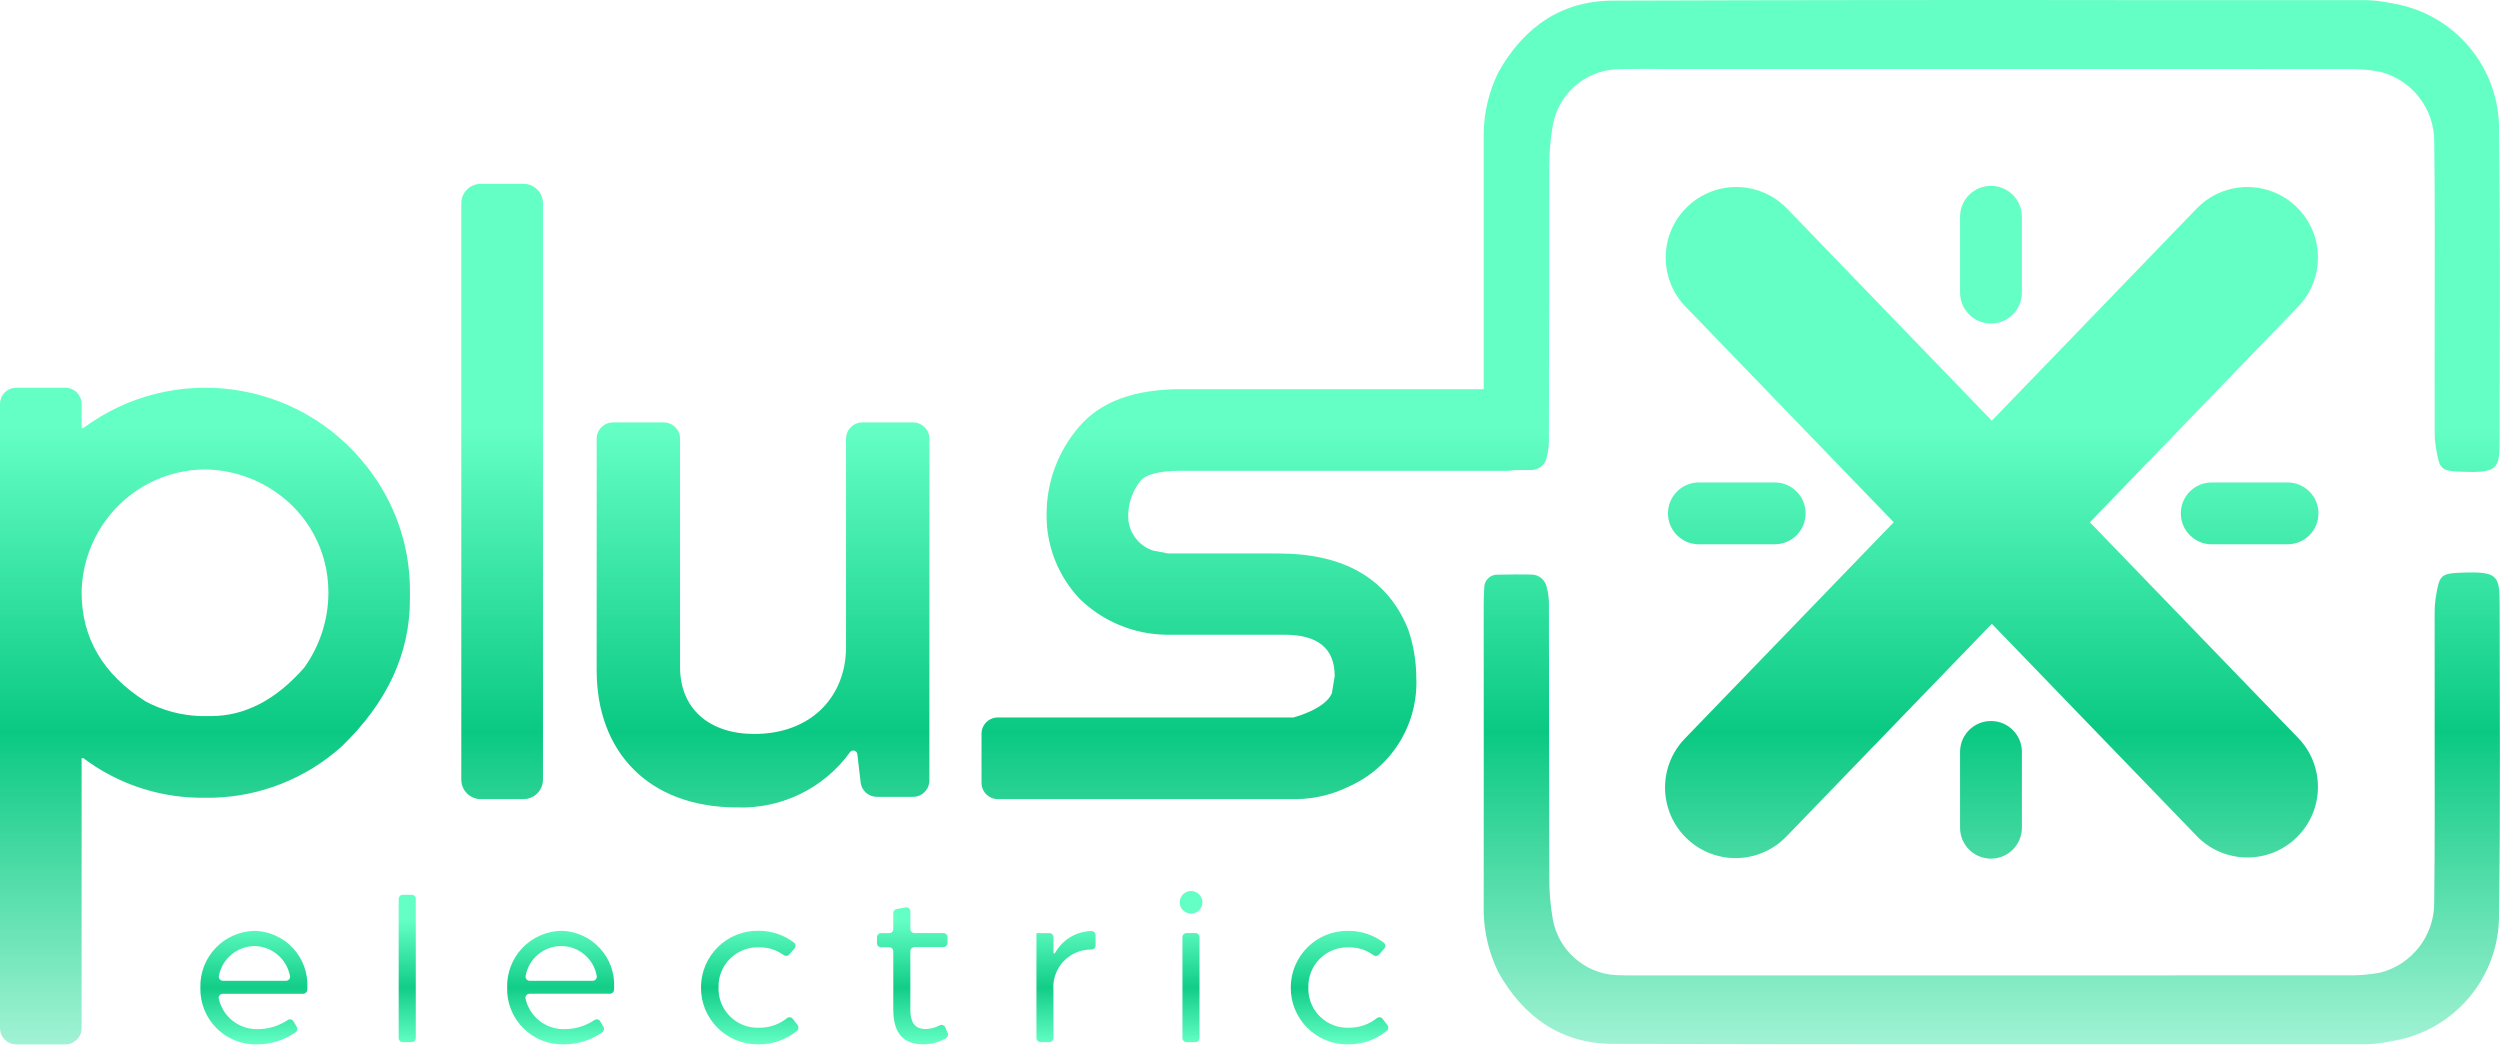
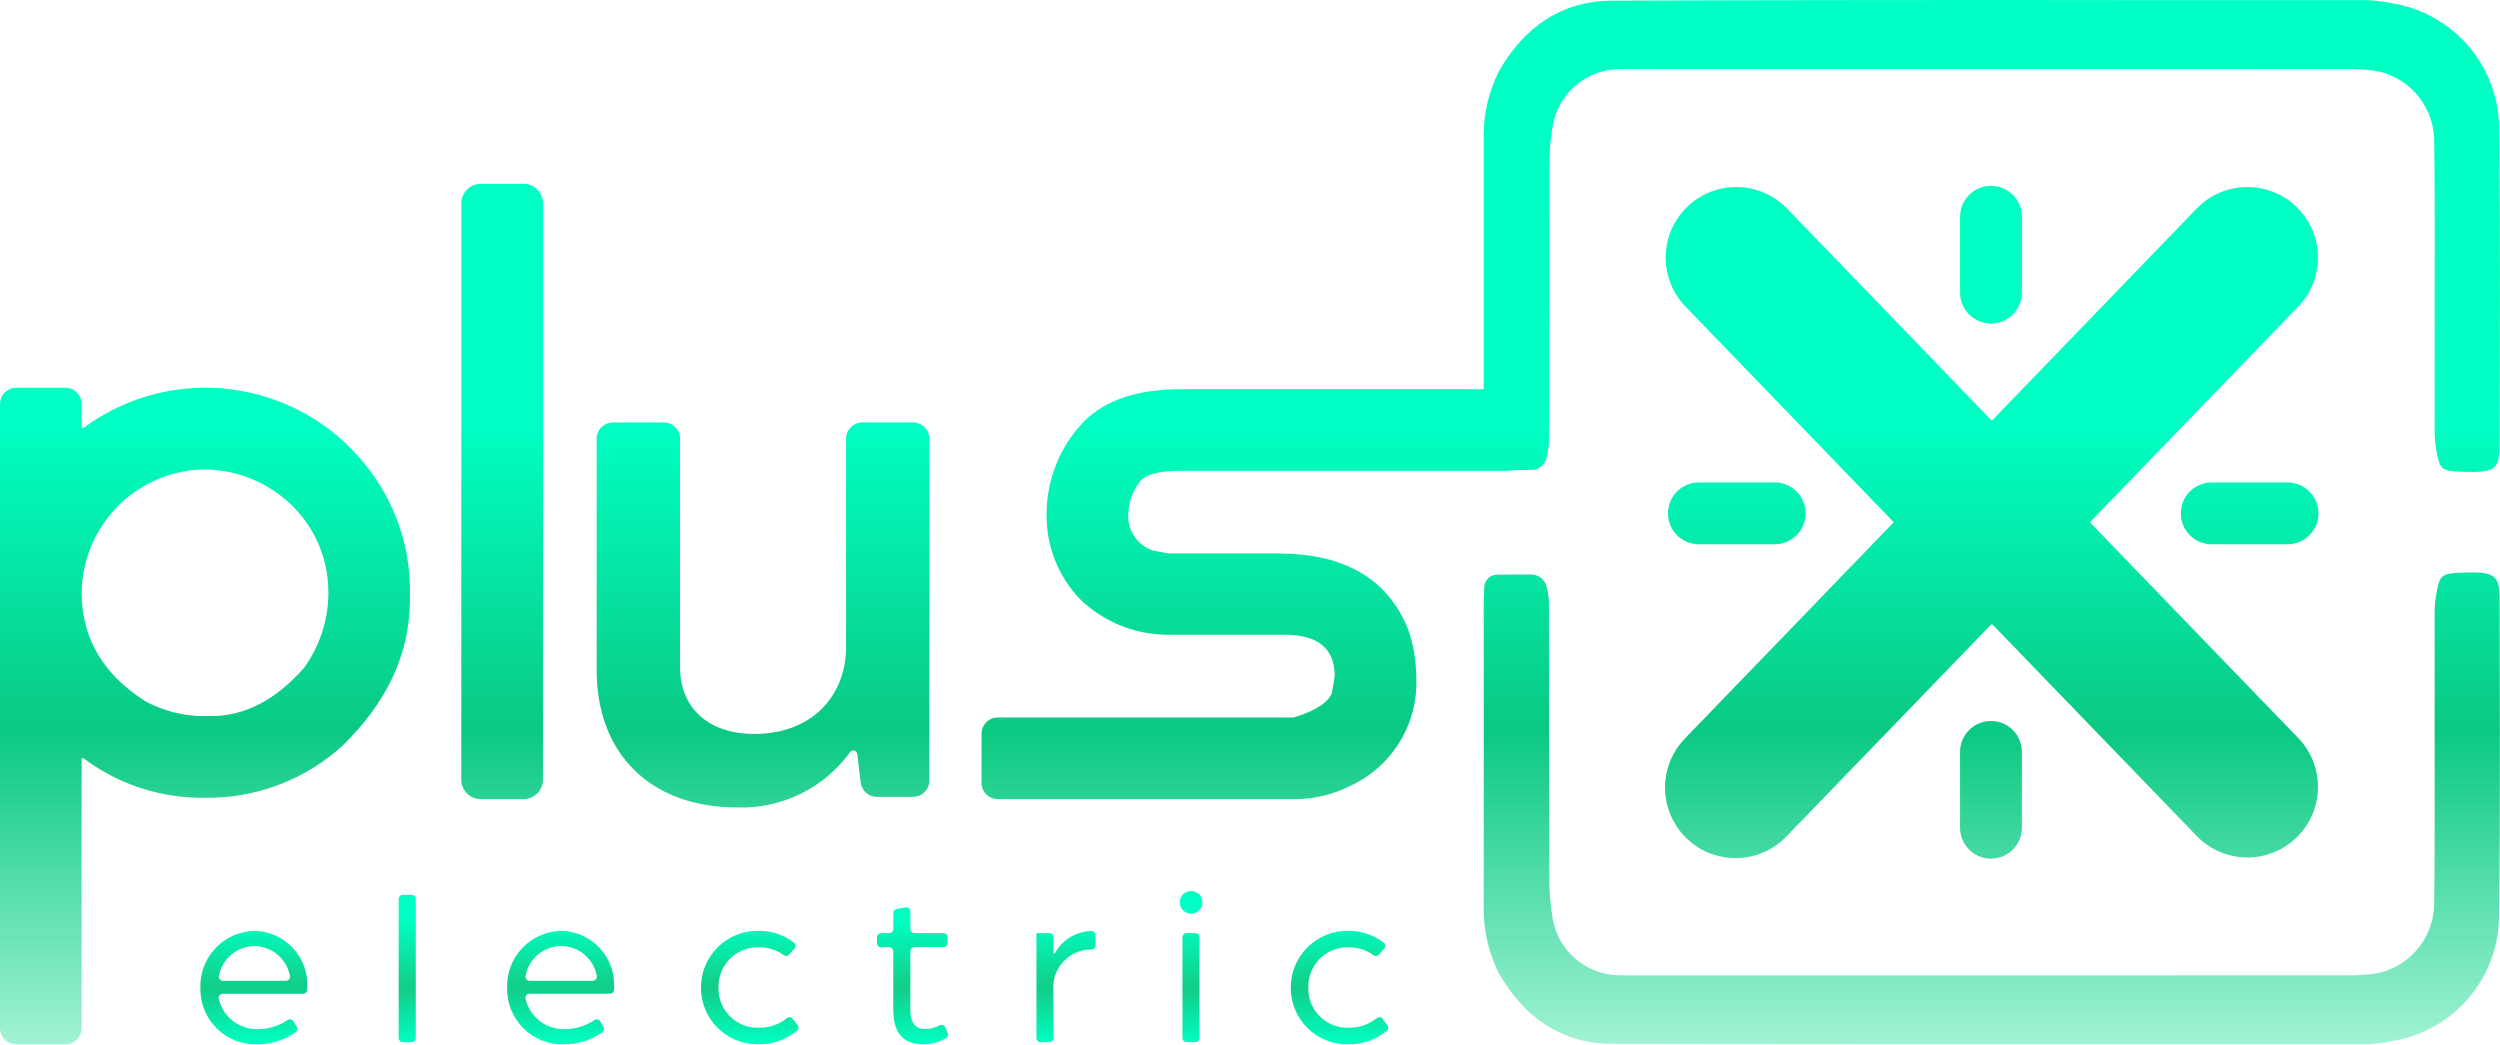
<svg xmlns="http://www.w3.org/2000/svg" width="196.04" height="81.896" viewBox="0 0 196.04 81.896">
  <defs>
    <linearGradient id="linear-gradient" x1="0.5" y1="0.191" x2="0.5" y2="1" gradientUnits="objectBoundingBox">
-       <stop offset="0" stop-color="#64ffc5" />
+       <stop offset="0" stop-color="#00ffc3" />
      <stop offset="0.542" stop-color="#12cd87" />
-       <stop offset="1" stop-color="#64ffc5" />
+       <stop offset="1" stop-color="#00ffc3" />
    </linearGradient>
    <linearGradient id="linear-gradient-2" x1="0.5" y1="0.409" x2="0.5" y2="1.02" gradientUnits="objectBoundingBox">
-       <stop offset="0" stop-color="#64ffc5" />
+       <stop offset="0" stop-color="#00ffc3" />
      <stop offset="0.478" stop-color="#0ac982" />
      <stop offset="1" stop-color="#aaf5d9" />
    </linearGradient>
    <clipPath id="clip-path">
      <rect id="Rectangle_14" data-name="Rectangle 14" width="93.159" height="12.029" fill="url(#linear-gradient)" />
    </clipPath>
  </defs>
  <g id="Logo" transform="translate(0 0)">
    <path id="PLUS_X_LOGO" data-name="PLUS X LOGO" d="M126.467,81.832c-4.027-.013-6.995-2.081-8.985-5.638a11.273,11.273,0,0,1-1.137-4.734c.014-8.046,0-16.093,0-24.138,0-.4.02-.81.044-1.214a1.016,1.016,0,0,1,1.08-1.069c.863-.025,1.727-.025,2.591-.012a1.229,1.229,0,0,1,1.226.988,5.258,5.258,0,0,1,.174,1.523q.013,10.652.029,21.3a18.892,18.892,0,0,0,.274,3.22,5.341,5.341,0,0,0,4.934,4.382c.593.029,1.188.024,1.782.024q27.743,0,55.486-.006a13.442,13.442,0,0,0,2.651-.205,5.64,5.64,0,0,0,4.264-5.53c.06-4.429.031-8.857.035-13.286,0-3.131,0-6.264,0-9.4a7.948,7.948,0,0,1,.1-1.287c.284-1.7.362-1.813,2.11-1.873,2.8-.1,2.885.27,2.887,2.61,0,8.046.067,16.092-.049,24.136a9.968,9.968,0,0,1-8.368,9.986,11.838,11.838,0,0,1-2,.253q-8.532,0-17.063,0l-12.1,0Q141.447,81.871,126.467,81.832ZM1.277,81.87A1.277,1.277,0,0,1,0,80.595V31.657A1.277,1.277,0,0,1,1.277,30.38H5.125A1.277,1.277,0,0,1,6.4,31.657v1.884h.137a16.057,16.057,0,0,1,22.228,3.021,15.651,15.651,0,0,1,3.379,9.425v.99q0,6.376-5.358,11.54a15.685,15.685,0,0,1-10.056,4.011H15.47a15.44,15.44,0,0,1-8.93-3.1H6.4V80.595a1.277,1.277,0,0,1-1.277,1.277ZM8.242,40.85A9.84,9.84,0,0,0,6.4,46.428q0,5.383,5.056,8.573a9.888,9.888,0,0,0,4.233,1.126h.852q3.984,0,7.309-3.792a10.1,10.1,0,0,0,1.9-5.715v-.275a9.491,9.491,0,0,0-4.15-7.8,9.945,9.945,0,0,0-5.5-1.758A9.7,9.7,0,0,0,8.242,40.85ZM153.7,64.882V58.937a2.424,2.424,0,1,1,4.849,0v5.945a2.424,2.424,0,1,1-4.849,0Zm18.554.642L156.191,48.89,140.129,65.522a5.532,5.532,0,1,1-7.959-7.684L148.5,40.926,132.17,24.017a5.532,5.532,0,1,1,7.959-7.686l16.062,16.633,16.062-16.633a5.532,5.532,0,1,1,7.959,7.686L163.881,40.93l16.33,16.91a5.532,5.532,0,0,1-7.959,7.686ZM46.788,52.544V34.373A1.277,1.277,0,0,1,48.065,33.1h3.984a1.277,1.277,0,0,1,1.277,1.277V52.265c0,3.325,2.327,5.263,5.817,5.264,4.489,0,7.147-2.937,7.2-6.7V34.373A1.277,1.277,0,0,1,67.623,33.1H71.6a1.277,1.277,0,0,1,1.277,1.277V61.183A1.277,1.277,0,0,1,71.6,62.46H68.756a1.277,1.277,0,0,1-1.268-1.128l-.26-2.221a.318.318,0,0,0-.576-.149,10.474,10.474,0,0,1-8.839,4.328c-6.981,0-11.026-4.377-11.026-10.748ZM37.7,62.64a1.527,1.527,0,0,1-1.527-1.527v-45.2A1.527,1.527,0,0,1,37.7,14.39H41.05a1.527,1.527,0,0,1,1.527,1.527V61.111a1.527,1.527,0,0,1-1.527,1.527Zm40.544,0a1.277,1.277,0,0,1-1.277-1.277v-3.85a1.277,1.277,0,0,1,1.277-1.277H101.42s2.49-.632,3.022-1.9l.22-1.347q0-3.242-3.929-3.242H91.441a9.9,9.9,0,0,1-6.76-2.8,9.441,9.441,0,0,1-2.61-6.757A10.451,10.451,0,0,1,84.6,33.46q2.5-2.968,8.023-2.968h23.723q.005-10.046,0-20.092a11.273,11.273,0,0,1,1.137-4.734c1.99-3.561,4.958-5.629,8.985-5.643q20.951-.069,41.9-.038,8.614,0,17.229,0a11.839,11.839,0,0,1,2,.253,9.97,9.97,0,0,1,8.368,9.986c.115,8.044.053,16.091.049,24.136,0,2.127-.071,2.624-2.186,2.624-.212,0-.445-.005-.7-.014-1.749-.06-1.826-.175-2.11-1.873a7.939,7.939,0,0,1-.1-1.287c-.008-3.131,0-6.265,0-9.4,0-4.429.025-8.857-.035-13.286a5.641,5.641,0,0,0-4.264-5.53,13.467,13.467,0,0,0-2.651-.205q-27.743-.01-55.486-.006c-.594,0-1.189-.005-1.782.024A5.341,5.341,0,0,0,121.762,9.8a18.894,18.894,0,0,0-.274,3.22q0,10.652-.029,21.3a5.261,5.261,0,0,1-.174,1.523,1.229,1.229,0,0,1-1.226.988q-.695.01-1.39.008a1.276,1.276,0,0,1-.364.053H92.622q-2.61,0-3.242.852a4.406,4.406,0,0,0-.907,2.528,2.827,2.827,0,0,0,1.98,2.885l1.181.22h8.6q7.8,0,10.193,5.963a11.759,11.759,0,0,1,.632,3.735,8.921,8.921,0,0,1-5.276,8.573,9.615,9.615,0,0,1-4.011.99Zm95.191-19.985a2.424,2.424,0,1,1,0-4.849h5.945a2.424,2.424,0,1,1,0,4.849Zm-40.215,0a2.424,2.424,0,0,1,0-4.849h5.945a2.424,2.424,0,1,1,0,4.849ZM153.7,22.921V16.974a2.424,2.424,0,1,1,4.849,0v5.945a2.424,2.424,0,0,1-4.849,0Z" transform="translate(0 0.025)" fill="url(#linear-gradient-2)" />
    <g id="Group_13" data-name="Group 13" transform="translate(15.708 69.867)">
      <g id="Group_12" data-name="Group 12" clip-path="url(#clip-path)">
        <path id="Path_6" data-name="Path 6" d="M4.475,12.028a5.233,5.233,0,0,0,3-.951.318.318,0,0,0,.085-.42L7.3,10.224a.316.316,0,0,0-.447-.106,4.2,4.2,0,0,1-2.367.717A3.059,3.059,0,0,1,1.444,8.447a.32.32,0,0,1,.314-.386H8.064a.319.319,0,0,0,.319-.3c0-.073.008-.153.008-.229A4.239,4.239,0,0,0,4.3,3.127,4.334,4.334,0,0,0,0,7.585a4.335,4.335,0,0,0,4.477,4.443M1.767,7.041a.321.321,0,0,1-.313-.393A2.877,2.877,0,0,1,4.229,4.32a2.877,2.877,0,0,1,2.8,2.348.32.32,0,0,1-.316.374Zm14.107,4.81h.7a.32.32,0,0,0,.319-.319V.618A.32.32,0,0,0,16.57.3h-.7a.32.32,0,0,0-.319.319V11.533a.32.32,0,0,0,.319.319m12.657.176a5.23,5.23,0,0,0,3-.951.318.318,0,0,0,.085-.42l-.255-.433a.316.316,0,0,0-.447-.106,4.2,4.2,0,0,1-2.367.717A3.059,3.059,0,0,1,25.5,8.446a.32.32,0,0,1,.314-.386H32.12a.319.319,0,0,0,.319-.3c0-.073.008-.153.008-.229a4.238,4.238,0,0,0-4.091-4.407,4.334,4.334,0,0,0-4.3,4.46,4.335,4.335,0,0,0,4.477,4.443ZM25.823,7.041a.321.321,0,0,1-.313-.393,2.83,2.83,0,0,1,5.574.019.32.32,0,0,1-.316.374Zm17.932,4.987a4.7,4.7,0,0,0,3.04-1.067.316.316,0,0,0,.042-.435l-.382-.5a.315.315,0,0,0-.445-.058,3.449,3.449,0,0,1-2.2.756,3.063,3.063,0,0,1-3.177-2.945c0-.066,0-.132,0-.2a3.069,3.069,0,0,1,2.975-3.16h.168a3.187,3.187,0,0,1,1.975.614.315.315,0,0,0,.42-.049l.42-.473a.322.322,0,0,0-.05-.471,4.561,4.561,0,0,0-2.784-.92,4.441,4.441,0,0,0-4.5,4.386c0,.024,0,.049,0,.074a4.426,4.426,0,0,0,4.409,4.443h.086m12.994,0a3.522,3.522,0,0,0,1.718-.475.324.324,0,0,0,.141-.406l-.191-.447a.319.319,0,0,0-.444-.155,2.549,2.549,0,0,1-1.1.289c-.685,0-1.194-.334-1.194-1.51v-4.6a.32.32,0,0,1,.319-.319h2.276a.32.32,0,0,0,.319-.319V3.62a.32.32,0,0,0-.319-.319H55.995a.32.32,0,0,1-.319-.319V1.6a.319.319,0,0,0-.377-.314l-.7.128a.319.319,0,0,0-.262.314v1.26a.32.32,0,0,1-.319.319h-.643a.32.32,0,0,0-.319.319v.468a.32.32,0,0,0,.319.319h.643a.32.32,0,0,1,.319.319V9.29c0,2,.895,2.739,2.405,2.739m9.134-.176h.7a.32.32,0,0,0,.319-.319V7.8A2.948,2.948,0,0,1,69.9,4.591a.32.32,0,0,0,.3-.322v-.81a.323.323,0,0,0-.351-.319,3.348,3.348,0,0,0-2.831,1.728.064.064,0,0,1-.119-.032V3.622a.32.32,0,0,0-.319-.319H65.563v8.231a.32.32,0,0,0,.319.319m11.449,0h.7a.32.32,0,0,0,.319-.319V3.62a.32.32,0,0,0-.319-.319h-.7a.32.32,0,0,0-.319.319v7.913a.32.32,0,0,0,.319.319M77.68,1.774a.885.885,0,0,0,.9-.873v0a.9.9,0,0,0-.9-.9A.884.884,0,0,0,76.8.891v0a.869.869,0,0,0,.861.878h.017M90.006,12.028a4.7,4.7,0,0,0,3.04-1.067.315.315,0,0,0,.042-.435l-.382-.5a.315.315,0,0,0-.445-.058,3.449,3.449,0,0,1-2.2.756,3.063,3.063,0,0,1-3.177-2.945c0-.066,0-.132,0-.2a3.069,3.069,0,0,1,2.975-3.16h.168A3.187,3.187,0,0,1,92,5.038a.315.315,0,0,0,.42-.049l.42-.473a.322.322,0,0,0-.05-.471,4.564,4.564,0,0,0-2.784-.92,4.441,4.441,0,0,0-4.5,4.386c0,.024,0,.049,0,.074a4.426,4.426,0,0,0,4.41,4.443h.086" transform="translate(0.003)" fill="url(#linear-gradient)" />
      </g>
    </g>
  </g>
</svg>
